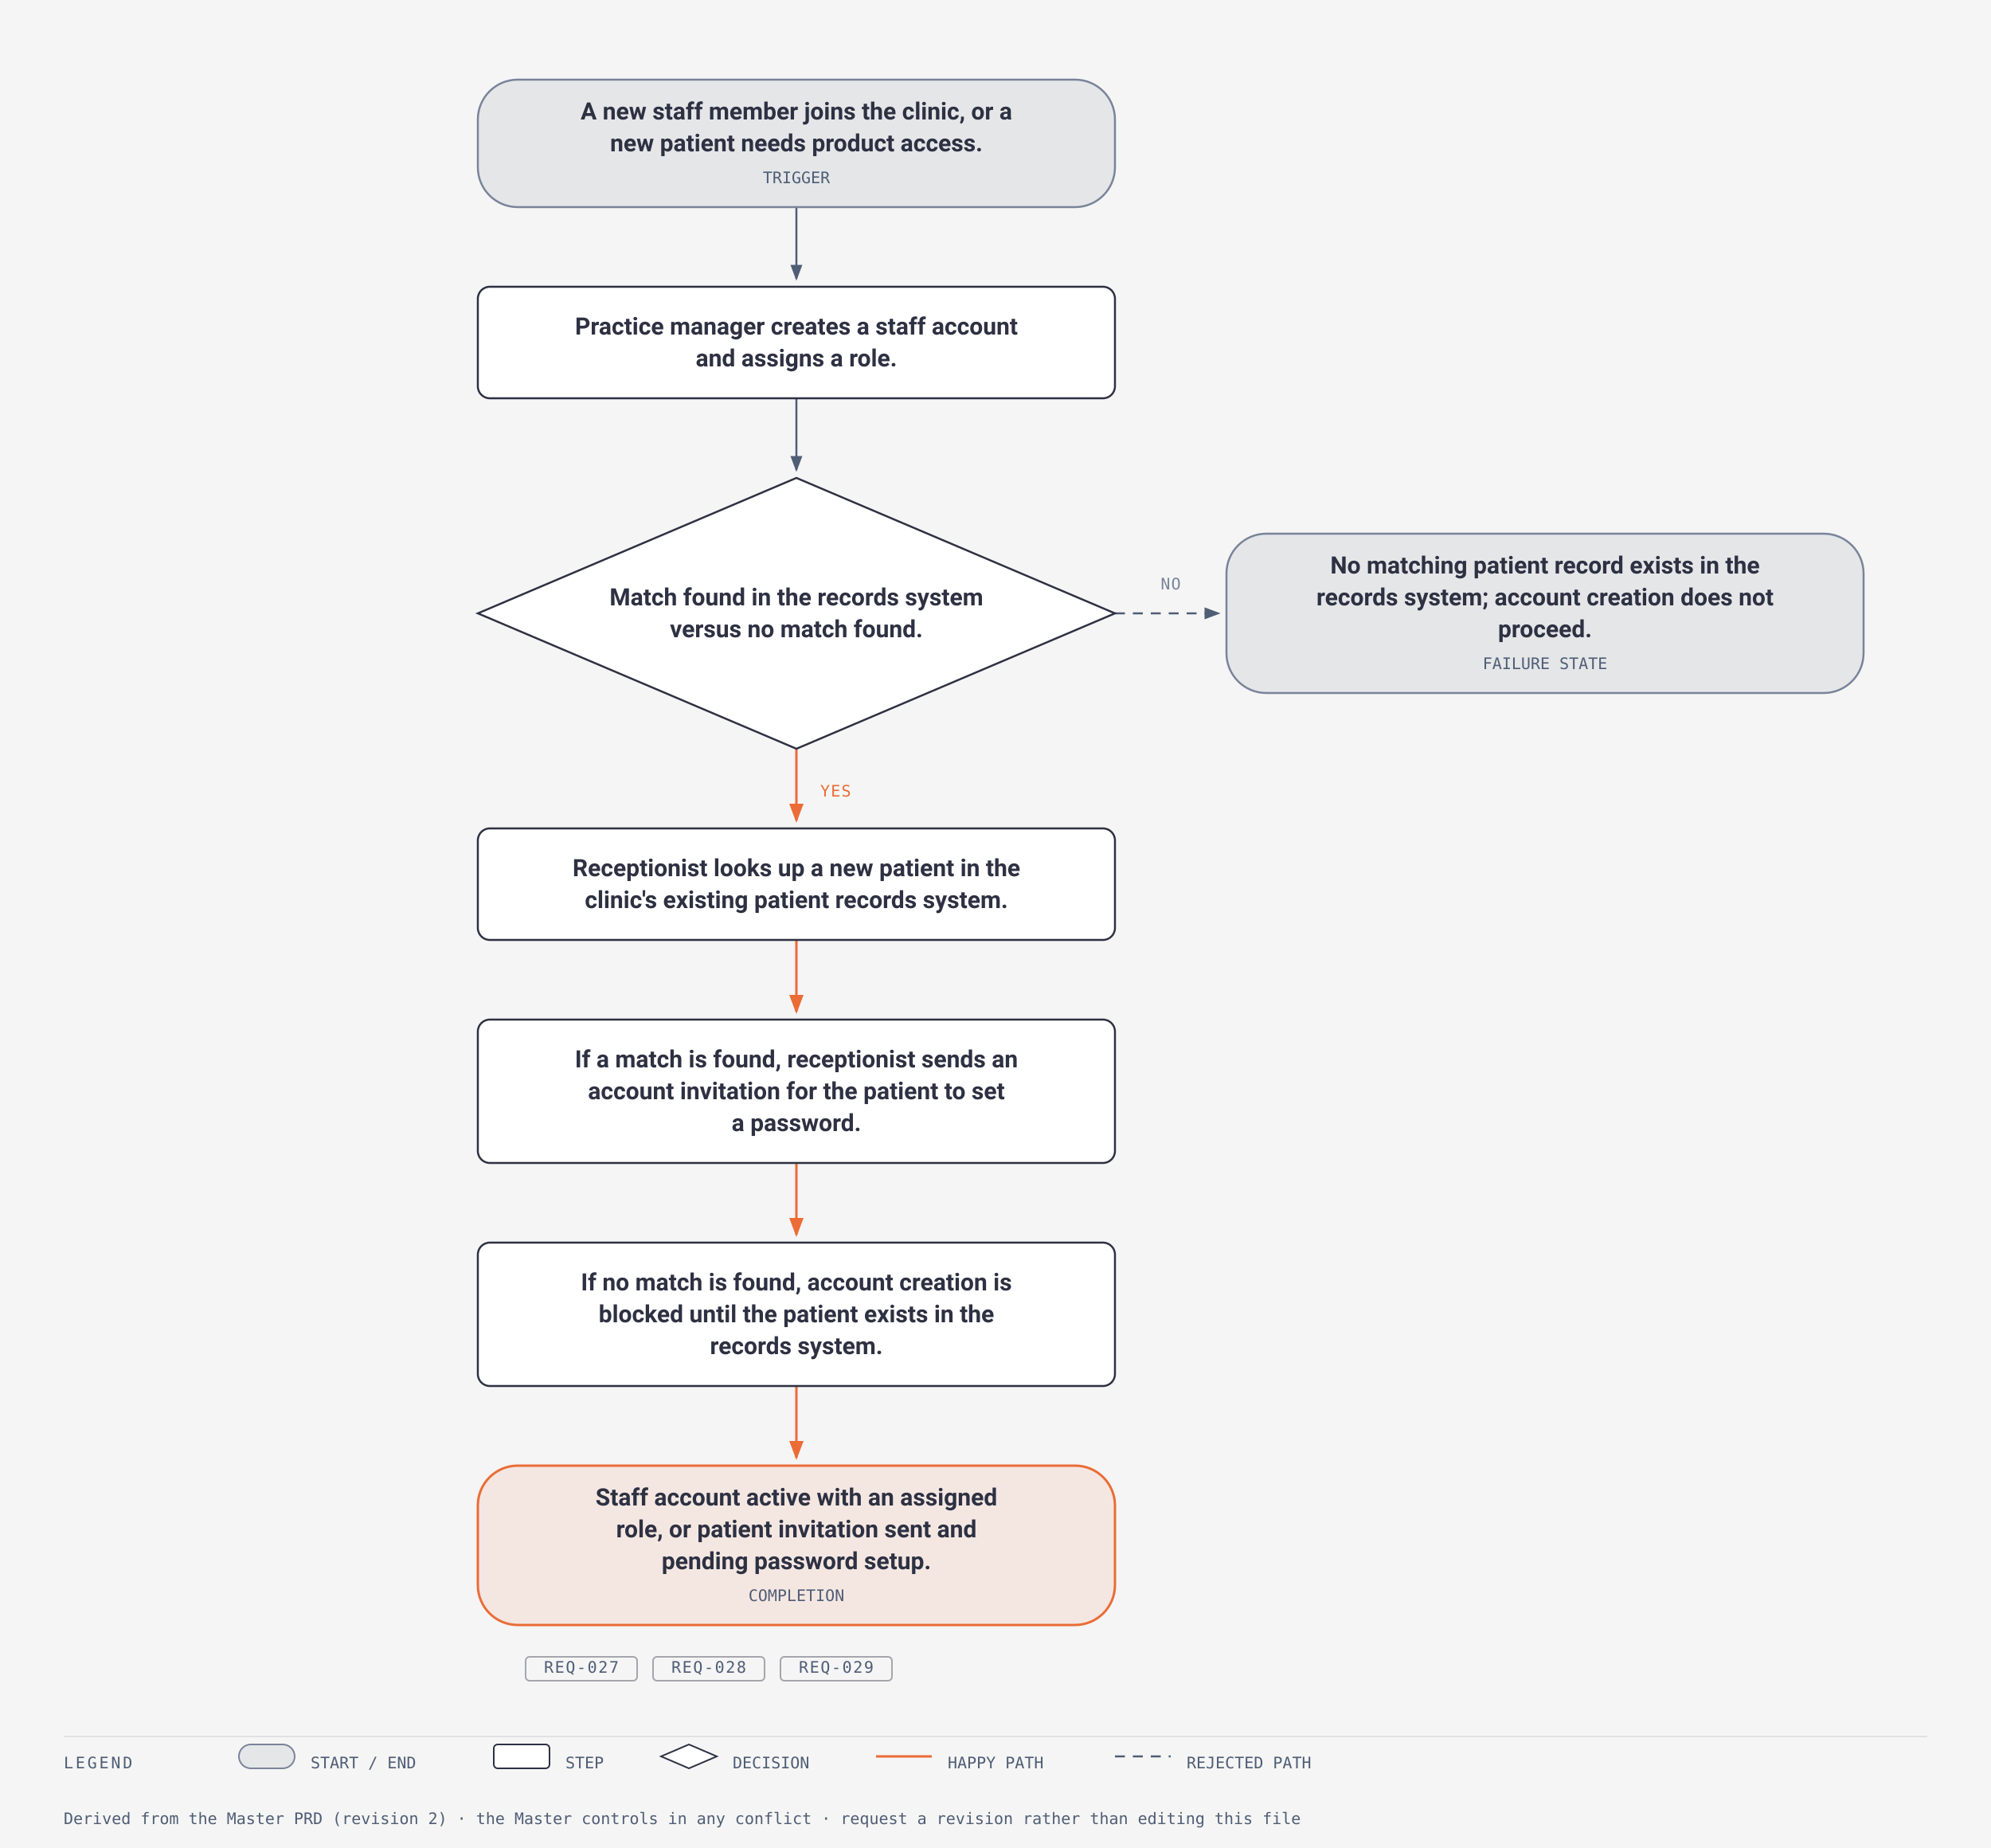
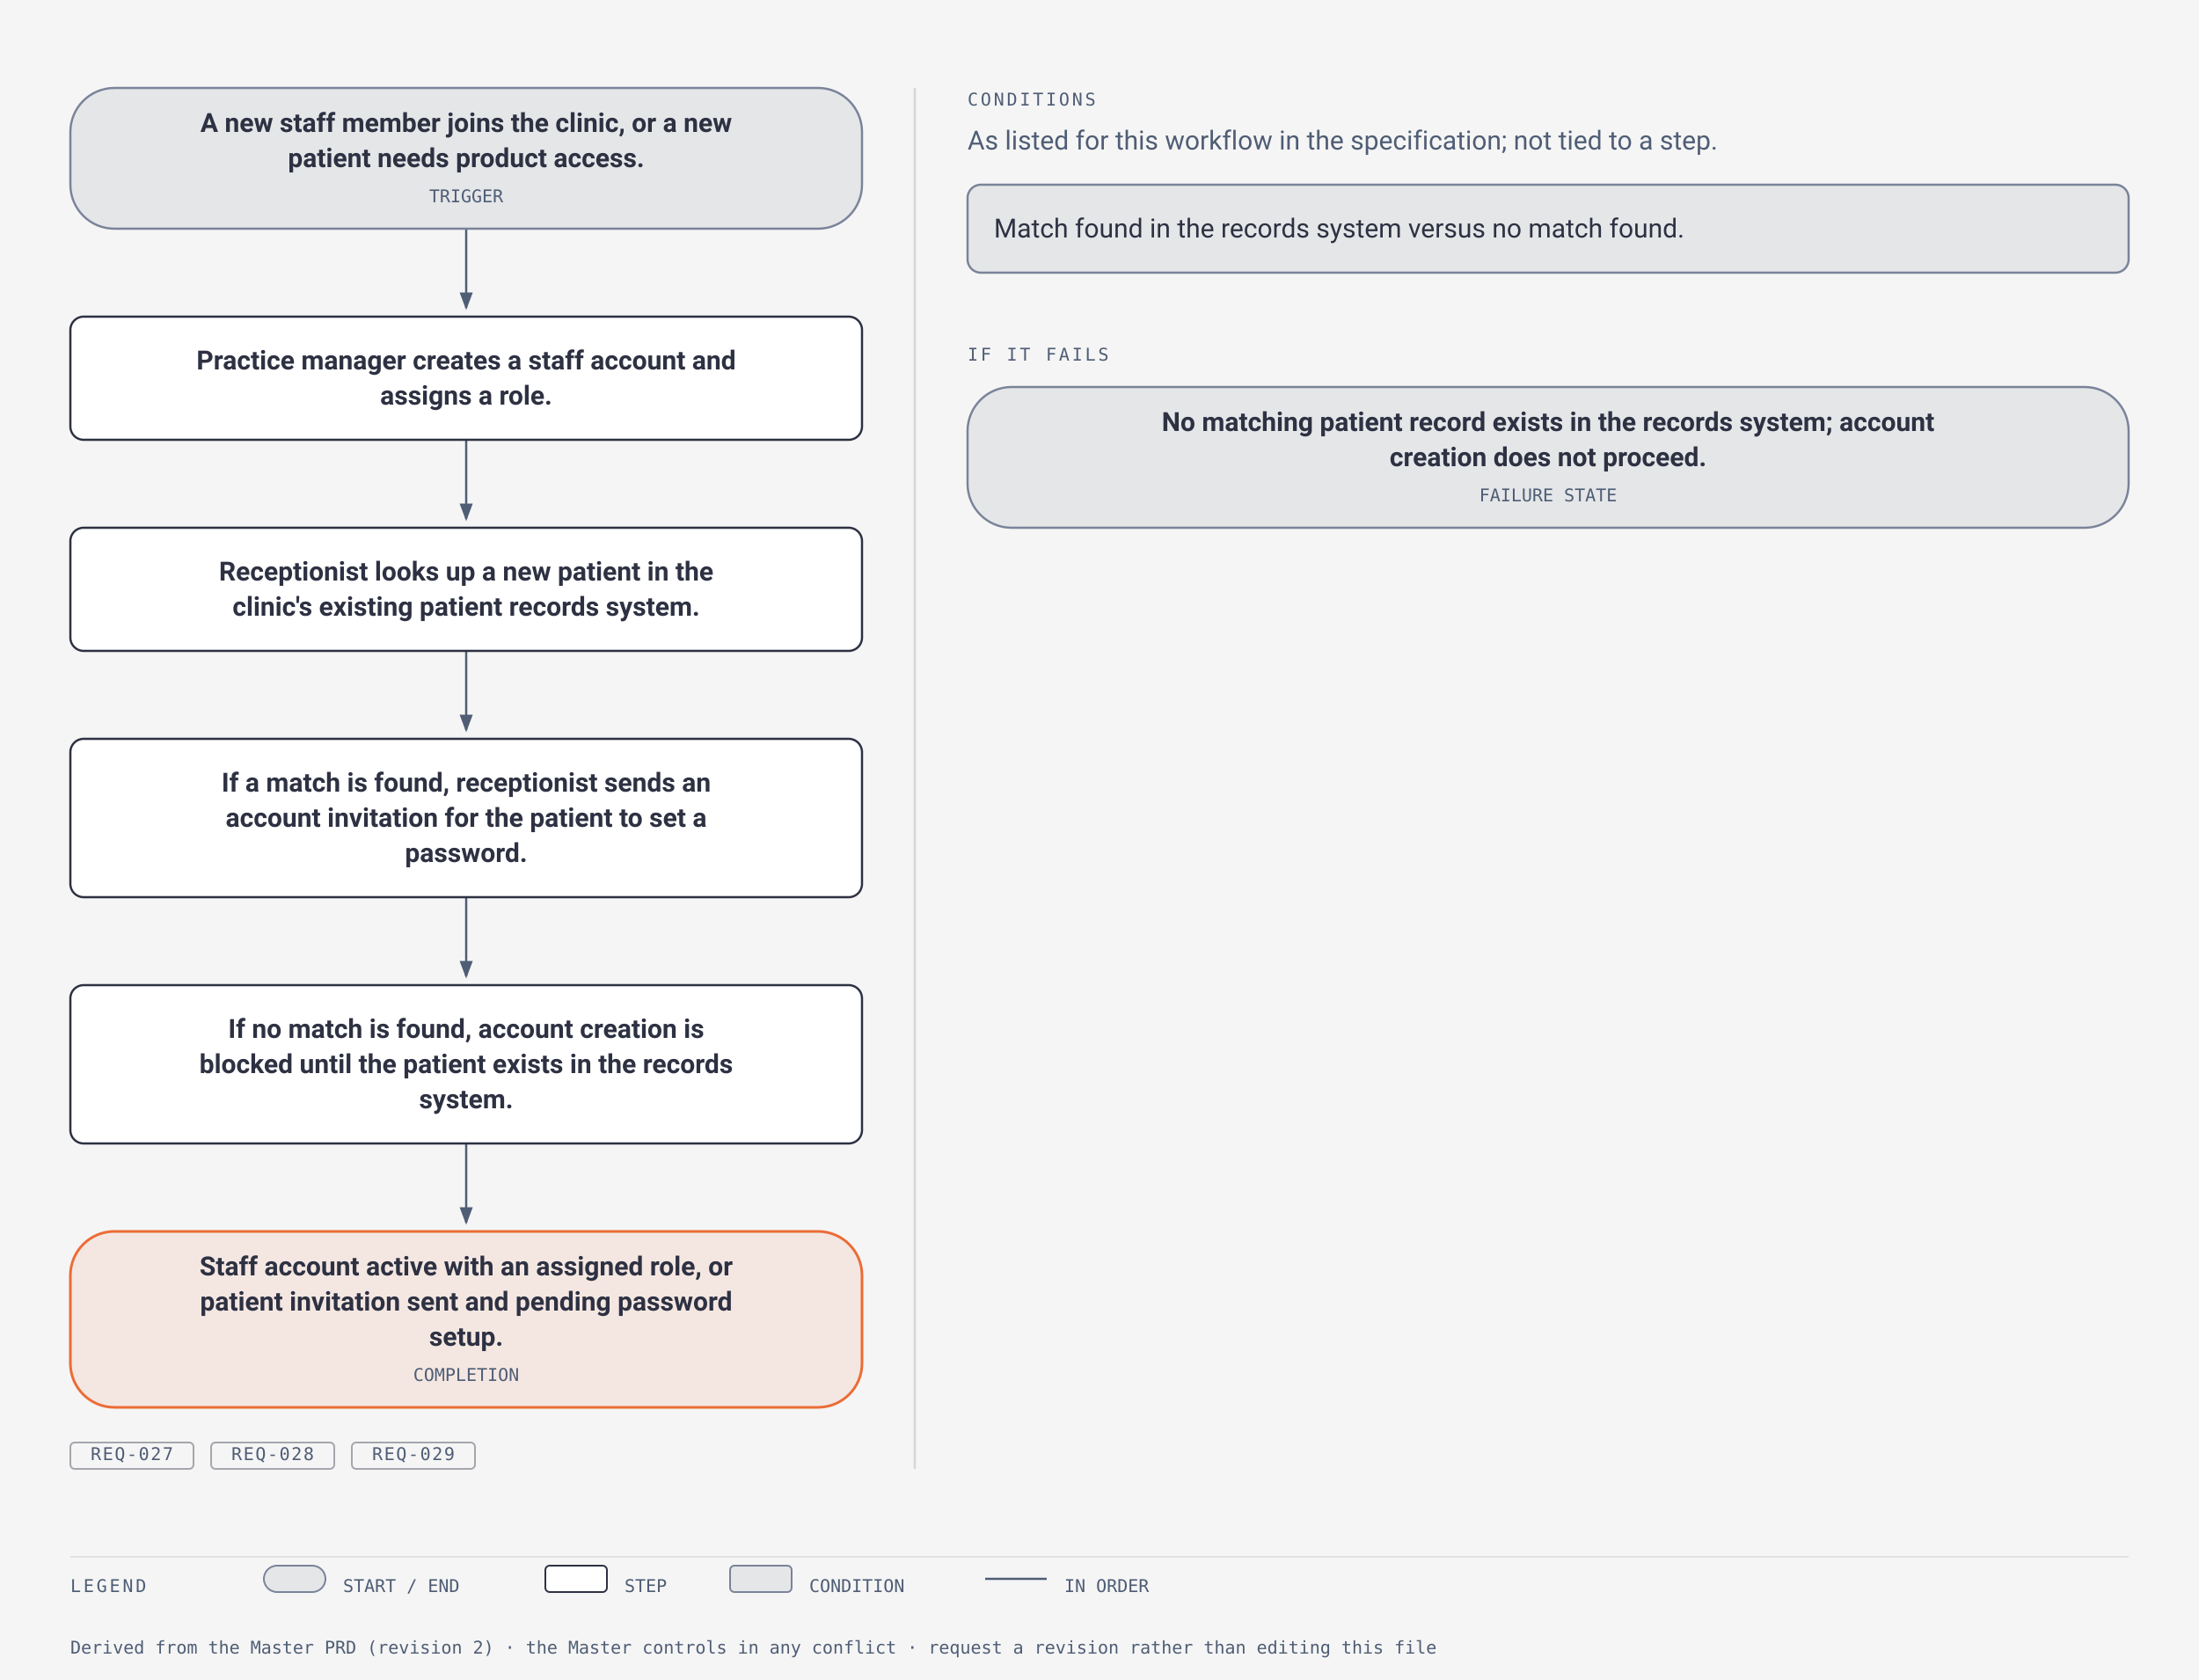
- <svg xmlns="http://www.w3.org/2000/svg" viewBox="0 0 1000 928" width="1000" height="928" role="img" aria-labelledby="flow-06-title flow-06-desc">
+ <svg xmlns="http://www.w3.org/2000/svg" viewBox="0 0 1000 764" width="1000" height="764" role="img" aria-labelledby="flow-06-title flow-06-desc">
  <defs>
    <marker id="arrow" markerWidth="8" markerHeight="6" refX="7" refY="3" orient="auto">
      <polygon points="0 0, 8 3, 0 6" fill="#4f5d75" />
    </marker>
    <marker id="arrow-accent" markerWidth="8" markerHeight="6" refX="7" refY="3" orient="auto">
      <polygon points="0 0, 8 3, 0 6" fill="#eb6c36" />
    </marker>
  </defs>
  <rect width="100%" height="100%" fill="#f5f5f5" />
-   <line x1="400" y1="104" x2="400" y2="140" fill="none" stroke="#4f5d75" stroke-width="1" marker-end="url(#arrow)" />
-   <line x1="400" y1="200" x2="400" y2="236" fill="none" stroke="#4f5d75" stroke-width="1" marker-end="url(#arrow)" />
-   <line x1="400" y1="376" x2="400" y2="412" fill="none" stroke="#eb6c36" stroke-width="1.2" marker-end="url(#arrow-accent)" />
-   <line x1="400" y1="472" x2="400" y2="508" fill="none" stroke="#eb6c36" stroke-width="1.2" marker-end="url(#arrow-accent)" />
-   <line x1="400" y1="584" x2="400" y2="620" fill="none" stroke="#eb6c36" stroke-width="1.2" marker-end="url(#arrow-accent)" />
-   <line x1="400" y1="696" x2="400" y2="732" fill="none" stroke="#eb6c36" stroke-width="1.2" marker-end="url(#arrow-accent)" />
-   <line x1="560" y1="308" x2="612" y2="308" fill="none" stroke="#4f5d75" stroke-width="1" stroke-dasharray="5,4" marker-end="url(#arrow)" />
-   <rect x="578" y="288" width="20" height="12" rx="2" fill="#f5f5f5" />
-   <text x="588" y="296" fill="#7a8399" font-size="8" font-family="ui-monospace, SFMono-Regular, Menlo, Consolas, monospace" text-anchor="middle" letter-spacing="0.06em">NO</text>
-   <rect x="240" y="40" width="320" height="64" rx="20" fill="#f5f5f5" />
-   <rect x="240" y="40" width="320" height="64" rx="20" fill="rgba(79,93,117,0.10)" stroke="#7a8399" stroke-width="1" />
-   <text x="400" y="60" fill="#2d3142" font-size="12" font-family="ui-sans-serif, system-ui, -apple-system, 'Segoe UI', Roboto, sans-serif" font-weight="600" text-anchor="middle">A new staff member joins the clinic, or a</text>
-   <text x="400" y="76" fill="#2d3142" font-size="12" font-family="ui-sans-serif, system-ui, -apple-system, 'Segoe UI', Roboto, sans-serif" font-weight="600" text-anchor="middle">new patient needs product access.</text>
-   <text x="400" y="92" fill="#4f5d75" font-size="8" font-family="ui-monospace, SFMono-Regular, Menlo, Consolas, monospace" text-anchor="middle">TRIGGER</text>
-   <rect x="240" y="144" width="320" height="56" rx="6" fill="#f5f5f5" />
-   <rect x="240" y="144" width="320" height="56" rx="6" fill="#ffffff" stroke="#2d3142" stroke-width="1" />
-   <text x="400" y="168" fill="#2d3142" font-size="12" font-family="ui-sans-serif, system-ui, -apple-system, 'Segoe UI', Roboto, sans-serif" font-weight="600" text-anchor="middle">Practice manager creates a staff account</text>
-   <text x="400" y="184" fill="#2d3142" font-size="12" font-family="ui-sans-serif, system-ui, -apple-system, 'Segoe UI', Roboto, sans-serif" font-weight="600" text-anchor="middle">and assigns a role.</text>
-   <polygon points="400,240 560,308 400,376 240,308" fill="#f5f5f5" />
-   <polygon points="400,240 560,308 400,376 240,308" fill="#ffffff" stroke="#2d3142" stroke-width="1" />
-   <text x="400" y="304" fill="#2d3142" font-size="12" font-family="ui-sans-serif, system-ui, -apple-system, 'Segoe UI', Roboto, sans-serif" font-weight="600" text-anchor="middle">Match found in the records system</text>
-   <text x="400" y="320" fill="#2d3142" font-size="12" font-family="ui-sans-serif, system-ui, -apple-system, 'Segoe UI', Roboto, sans-serif" font-weight="600" text-anchor="middle">versus no match found.</text>
-   <text x="412" y="400" fill="#eb6c36" font-size="8" font-family="ui-monospace, SFMono-Regular, Menlo, Consolas, monospace" letter-spacing="0.06em">YES</text>
-   <rect x="240" y="416" width="320" height="56" rx="6" fill="#f5f5f5" />
-   <rect x="240" y="416" width="320" height="56" rx="6" fill="#ffffff" stroke="#2d3142" stroke-width="1" />
-   <text x="400" y="440" fill="#2d3142" font-size="12" font-family="ui-sans-serif, system-ui, -apple-system, 'Segoe UI', Roboto, sans-serif" font-weight="600" text-anchor="middle">Receptionist looks up a new patient in the</text>
-   <text x="400" y="456" fill="#2d3142" font-size="12" font-family="ui-sans-serif, system-ui, -apple-system, 'Segoe UI', Roboto, sans-serif" font-weight="600" text-anchor="middle">clinic's existing patient records system.</text>
-   <rect x="240" y="512" width="320" height="72" rx="6" fill="#f5f5f5" />
-   <rect x="240" y="512" width="320" height="72" rx="6" fill="#ffffff" stroke="#2d3142" stroke-width="1" />
-   <text x="400" y="536" fill="#2d3142" font-size="12" font-family="ui-sans-serif, system-ui, -apple-system, 'Segoe UI', Roboto, sans-serif" font-weight="600" text-anchor="middle">If a match is found, receptionist sends an</text>
-   <text x="400" y="552" fill="#2d3142" font-size="12" font-family="ui-sans-serif, system-ui, -apple-system, 'Segoe UI', Roboto, sans-serif" font-weight="600" text-anchor="middle">account invitation for the patient to set</text>
-   <text x="400" y="568" fill="#2d3142" font-size="12" font-family="ui-sans-serif, system-ui, -apple-system, 'Segoe UI', Roboto, sans-serif" font-weight="600" text-anchor="middle">a password.</text>
-   <rect x="240" y="624" width="320" height="72" rx="6" fill="#f5f5f5" />
-   <rect x="240" y="624" width="320" height="72" rx="6" fill="#ffffff" stroke="#2d3142" stroke-width="1" />
-   <text x="400" y="648" fill="#2d3142" font-size="12" font-family="ui-sans-serif, system-ui, -apple-system, 'Segoe UI', Roboto, sans-serif" font-weight="600" text-anchor="middle">If no match is found, account creation is</text>
-   <text x="400" y="664" fill="#2d3142" font-size="12" font-family="ui-sans-serif, system-ui, -apple-system, 'Segoe UI', Roboto, sans-serif" font-weight="600" text-anchor="middle">blocked until the patient exists in the</text>
-   <text x="400" y="680" fill="#2d3142" font-size="12" font-family="ui-sans-serif, system-ui, -apple-system, 'Segoe UI', Roboto, sans-serif" font-weight="600" text-anchor="middle">records system.</text>
-   <rect x="240" y="736" width="320" height="80" rx="20" fill="#f5f5f5" />
-   <rect x="240" y="736" width="320" height="80" rx="20" fill="rgba(235,108,54,0.10)" stroke="#eb6c36" stroke-width="1.2" />
-   <text x="400" y="756" fill="#2d3142" font-size="12" font-family="ui-sans-serif, system-ui, -apple-system, 'Segoe UI', Roboto, sans-serif" font-weight="600" text-anchor="middle">Staff account active with an assigned</text>
-   <text x="400" y="772" fill="#2d3142" font-size="12" font-family="ui-sans-serif, system-ui, -apple-system, 'Segoe UI', Roboto, sans-serif" font-weight="600" text-anchor="middle">role, or patient invitation sent and</text>
-   <text x="400" y="788" fill="#2d3142" font-size="12" font-family="ui-sans-serif, system-ui, -apple-system, 'Segoe UI', Roboto, sans-serif" font-weight="600" text-anchor="middle">pending password setup.</text>
-   <text x="400" y="804" fill="#4f5d75" font-size="8" font-family="ui-monospace, SFMono-Regular, Menlo, Consolas, monospace" text-anchor="middle">COMPLETION</text>
-   <rect x="616" y="268" width="320" height="80" rx="20" fill="#f5f5f5" />
-   <rect x="616" y="268" width="320" height="80" rx="20" fill="rgba(79,93,117,0.10)" stroke="#7a8399" stroke-width="1" />
-   <text x="776" y="288" fill="#2d3142" font-size="12" font-family="ui-sans-serif, system-ui, -apple-system, 'Segoe UI', Roboto, sans-serif" font-weight="600" text-anchor="middle">No matching patient record exists in the</text>
-   <text x="776" y="304" fill="#2d3142" font-size="12" font-family="ui-sans-serif, system-ui, -apple-system, 'Segoe UI', Roboto, sans-serif" font-weight="600" text-anchor="middle">records system; account creation does not</text>
-   <text x="776" y="320" fill="#2d3142" font-size="12" font-family="ui-sans-serif, system-ui, -apple-system, 'Segoe UI', Roboto, sans-serif" font-weight="600" text-anchor="middle">proceed.</text>
-   <text x="776" y="336" fill="#4f5d75" font-size="8" font-family="ui-monospace, SFMono-Regular, Menlo, Consolas, monospace" text-anchor="middle">FAILURE STATE</text>
-   <rect x="264" y="832" width="56" height="12" rx="2" fill="transparent" stroke="rgba(45,49,66,0.40)" stroke-width="0.8" />
-   <text x="292" y="840" fill="#4f5d75" font-size="8" font-family="ui-monospace, SFMono-Regular, Menlo, Consolas, monospace" text-anchor="middle" letter-spacing="0.08em">REQ-027</text>
-   <rect x="328" y="832" width="56" height="12" rx="2" fill="transparent" stroke="rgba(45,49,66,0.40)" stroke-width="0.8" />
-   <text x="356" y="840" fill="#4f5d75" font-size="8" font-family="ui-monospace, SFMono-Regular, Menlo, Consolas, monospace" text-anchor="middle" letter-spacing="0.08em">REQ-028</text>
-   <rect x="392" y="832" width="56" height="12" rx="2" fill="transparent" stroke="rgba(45,49,66,0.40)" stroke-width="0.8" />
-   <text x="420" y="840" fill="#4f5d75" font-size="8" font-family="ui-monospace, SFMono-Regular, Menlo, Consolas, monospace" text-anchor="middle" letter-spacing="0.08em">REQ-029</text>
-   <line x1="32" y1="872" x2="968" y2="872" stroke="rgba(45,49,66,0.10)" stroke-width="0.8" />
-   <text x="32" y="888" fill="#4f5d75" font-size="8" font-family="ui-monospace, SFMono-Regular, Menlo, Consolas, monospace" letter-spacing="0.14em">LEGEND</text>
-   <rect x="120" y="876" width="28" height="12" rx="6" fill="rgba(79,93,117,0.10)" stroke="#7a8399" stroke-width="0.8" />
-   <text x="156" y="888" fill="#4f5d75" font-size="8" font-family="ui-monospace, SFMono-Regular, Menlo, Consolas, monospace">START / END</text>
-   <rect x="248" y="876" width="28" height="12" rx="2" fill="#ffffff" stroke="#2d3142" stroke-width="0.8" />
-   <text x="284" y="888" fill="#4f5d75" font-size="8" font-family="ui-monospace, SFMono-Regular, Menlo, Consolas, monospace">STEP</text>
-   <polygon points="346,876 360,882 346,888 332,882" fill="#ffffff" stroke="#2d3142" stroke-width="0.8" />
-   <text x="368" y="888" fill="#4f5d75" font-size="8" font-family="ui-monospace, SFMono-Regular, Menlo, Consolas, monospace">DECISION</text>
-   <line x1="440" y1="882" x2="468" y2="882" stroke="#eb6c36" stroke-width="1.2" />
-   <text x="476" y="888" fill="#4f5d75" font-size="8" font-family="ui-monospace, SFMono-Regular, Menlo, Consolas, monospace">HAPPY PATH</text>
-   <line x1="560" y1="882" x2="588" y2="882" stroke="#4f5d75" stroke-width="1" stroke-dasharray="5,4" />
-   <text x="596" y="888" fill="#4f5d75" font-size="8" font-family="ui-monospace, SFMono-Regular, Menlo, Consolas, monospace">REJECTED PATH</text>
-   <text x="32" y="916" fill="#4f5d75" font-size="8" font-family="ui-monospace, SFMono-Regular, Menlo, Consolas, monospace">Derived from the Master PRD (revision 2) · the Master controls in any conflict · request a revision rather than editing this file</text>
+   <g data-part="sequence">
+     <line x1="212" y1="104" x2="212" y2="140" fill="none" stroke="#4f5d75" stroke-width="1" marker-end="url(#arrow)" />
+     <line x1="212" y1="200" x2="212" y2="236" fill="none" stroke="#4f5d75" stroke-width="1" marker-end="url(#arrow)" />
+     <line x1="212" y1="296" x2="212" y2="332" fill="none" stroke="#4f5d75" stroke-width="1" marker-end="url(#arrow)" />
+     <line x1="212" y1="408" x2="212" y2="444" fill="none" stroke="#4f5d75" stroke-width="1" marker-end="url(#arrow)" />
+     <line x1="212" y1="520" x2="212" y2="556" fill="none" stroke="#4f5d75" stroke-width="1" marker-end="url(#arrow)" />
+     <rect x="32" y="40" width="360" height="64" rx="20" fill="#f5f5f5" />
+     <rect x="32" y="40" width="360" height="64" rx="20" fill="rgba(79,93,117,0.10)" stroke="#7a8399" stroke-width="1" />
+     <text x="212" y="60" fill="#2d3142" font-size="12" font-family="ui-sans-serif, system-ui, -apple-system, 'Segoe UI', Roboto, sans-serif" font-weight="600" text-anchor="middle">A new staff member joins the clinic, or a new</text>
+     <text x="212" y="76" fill="#2d3142" font-size="12" font-family="ui-sans-serif, system-ui, -apple-system, 'Segoe UI', Roboto, sans-serif" font-weight="600" text-anchor="middle">patient needs product access.</text>
+     <text x="212" y="92" fill="#4f5d75" font-size="8" font-family="ui-monospace, SFMono-Regular, Menlo, Consolas, monospace" text-anchor="middle">TRIGGER</text>
+     <rect x="32" y="144" width="360" height="56" rx="6" fill="#f5f5f5" />
+     <rect x="32" y="144" width="360" height="56" rx="6" fill="#ffffff" stroke="#2d3142" stroke-width="1" />
+     <text x="212" y="168" fill="#2d3142" font-size="12" font-family="ui-sans-serif, system-ui, -apple-system, 'Segoe UI', Roboto, sans-serif" font-weight="600" text-anchor="middle">Practice manager creates a staff account and</text>
+     <text x="212" y="184" fill="#2d3142" font-size="12" font-family="ui-sans-serif, system-ui, -apple-system, 'Segoe UI', Roboto, sans-serif" font-weight="600" text-anchor="middle">assigns a role.</text>
+     <rect x="32" y="240" width="360" height="56" rx="6" fill="#f5f5f5" />
+     <rect x="32" y="240" width="360" height="56" rx="6" fill="#ffffff" stroke="#2d3142" stroke-width="1" />
+     <text x="212" y="264" fill="#2d3142" font-size="12" font-family="ui-sans-serif, system-ui, -apple-system, 'Segoe UI', Roboto, sans-serif" font-weight="600" text-anchor="middle">Receptionist looks up a new patient in the</text>
+     <text x="212" y="280" fill="#2d3142" font-size="12" font-family="ui-sans-serif, system-ui, -apple-system, 'Segoe UI', Roboto, sans-serif" font-weight="600" text-anchor="middle">clinic's existing patient records system.</text>
+     <rect x="32" y="336" width="360" height="72" rx="6" fill="#f5f5f5" />
+     <rect x="32" y="336" width="360" height="72" rx="6" fill="#ffffff" stroke="#2d3142" stroke-width="1" />
+     <text x="212" y="360" fill="#2d3142" font-size="12" font-family="ui-sans-serif, system-ui, -apple-system, 'Segoe UI', Roboto, sans-serif" font-weight="600" text-anchor="middle">If a match is found, receptionist sends an</text>
+     <text x="212" y="376" fill="#2d3142" font-size="12" font-family="ui-sans-serif, system-ui, -apple-system, 'Segoe UI', Roboto, sans-serif" font-weight="600" text-anchor="middle">account invitation for the patient to set a</text>
+     <text x="212" y="392" fill="#2d3142" font-size="12" font-family="ui-sans-serif, system-ui, -apple-system, 'Segoe UI', Roboto, sans-serif" font-weight="600" text-anchor="middle">password.</text>
+     <rect x="32" y="448" width="360" height="72" rx="6" fill="#f5f5f5" />
+     <rect x="32" y="448" width="360" height="72" rx="6" fill="#ffffff" stroke="#2d3142" stroke-width="1" />
+     <text x="212" y="472" fill="#2d3142" font-size="12" font-family="ui-sans-serif, system-ui, -apple-system, 'Segoe UI', Roboto, sans-serif" font-weight="600" text-anchor="middle">If no match is found, account creation is</text>
+     <text x="212" y="488" fill="#2d3142" font-size="12" font-family="ui-sans-serif, system-ui, -apple-system, 'Segoe UI', Roboto, sans-serif" font-weight="600" text-anchor="middle">blocked until the patient exists in the records</text>
+     <text x="212" y="504" fill="#2d3142" font-size="12" font-family="ui-sans-serif, system-ui, -apple-system, 'Segoe UI', Roboto, sans-serif" font-weight="600" text-anchor="middle">system.</text>
+     <rect x="32" y="560" width="360" height="80" rx="20" fill="#f5f5f5" />
+     <rect x="32" y="560" width="360" height="80" rx="20" fill="rgba(235,108,54,0.10)" stroke="#eb6c36" stroke-width="1.2" />
+     <text x="212" y="580" fill="#2d3142" font-size="12" font-family="ui-sans-serif, system-ui, -apple-system, 'Segoe UI', Roboto, sans-serif" font-weight="600" text-anchor="middle">Staff account active with an assigned role, or</text>
+     <text x="212" y="596" fill="#2d3142" font-size="12" font-family="ui-sans-serif, system-ui, -apple-system, 'Segoe UI', Roboto, sans-serif" font-weight="600" text-anchor="middle">patient invitation sent and pending password</text>
+     <text x="212" y="612" fill="#2d3142" font-size="12" font-family="ui-sans-serif, system-ui, -apple-system, 'Segoe UI', Roboto, sans-serif" font-weight="600" text-anchor="middle">setup.</text>
+     <text x="212" y="628" fill="#4f5d75" font-size="8" font-family="ui-monospace, SFMono-Regular, Menlo, Consolas, monospace" text-anchor="middle">COMPLETION</text>
+     <rect x="32" y="656" width="56" height="12" rx="2" fill="transparent" stroke="rgba(45,49,66,0.40)" stroke-width="0.8" />
+     <text x="60" y="664" fill="#4f5d75" font-size="8" font-family="ui-monospace, SFMono-Regular, Menlo, Consolas, monospace" text-anchor="middle" letter-spacing="0.08em">REQ-027</text>
+     <rect x="96" y="656" width="56" height="12" rx="2" fill="transparent" stroke="rgba(45,49,66,0.40)" stroke-width="0.8" />
+     <text x="124" y="664" fill="#4f5d75" font-size="8" font-family="ui-monospace, SFMono-Regular, Menlo, Consolas, monospace" text-anchor="middle" letter-spacing="0.08em">REQ-028</text>
+     <rect x="160" y="656" width="56" height="12" rx="2" fill="transparent" stroke="rgba(45,49,66,0.40)" stroke-width="0.8" />
+     <text x="188" y="664" fill="#4f5d75" font-size="8" font-family="ui-monospace, SFMono-Regular, Menlo, Consolas, monospace" text-anchor="middle" letter-spacing="0.08em">REQ-029</text>
+   </g>
+   <line x1="416" y1="40" x2="416" y2="668" stroke="rgba(45,49,66,0.15)" stroke-width="1" />
+   <g data-part="conditions">
+     <text x="440" y="48" fill="#4f5d75" font-size="8" font-family="ui-monospace, SFMono-Regular, Menlo, Consolas, monospace" letter-spacing="0.14em">CONDITIONS</text>
+     <text x="440" y="68" fill="#4f5d75" font-size="12" font-family="ui-sans-serif, system-ui, -apple-system, 'Segoe UI', Roboto, sans-serif">As listed for this workflow in the specification; not tied to a step.</text>
+     <g data-condition="1">
+       <rect x="440" y="84" width="528" height="40" rx="6" fill="#f5f5f5" />
+       <rect x="440" y="84" width="528" height="40" rx="6" fill="rgba(79,93,117,0.10)" stroke="#7a8399" stroke-width="1" />
+       <text x="452" y="108" fill="#2d3142" font-size="12" font-family="ui-sans-serif, system-ui, -apple-system, 'Segoe UI', Roboto, sans-serif">Match found in the records system versus no match found.</text>
+     </g>
+   </g>
+   <g data-part="failure">
+     <text x="440" y="164" fill="#4f5d75" font-size="8" font-family="ui-monospace, SFMono-Regular, Menlo, Consolas, monospace" letter-spacing="0.14em">IF IT FAILS</text>
+     <rect x="440" y="176" width="528" height="64" rx="20" fill="#f5f5f5" />
+     <rect x="440" y="176" width="528" height="64" rx="20" fill="rgba(79,93,117,0.10)" stroke="#7a8399" stroke-width="1" />
+     <text x="704" y="196" fill="#2d3142" font-size="12" font-family="ui-sans-serif, system-ui, -apple-system, 'Segoe UI', Roboto, sans-serif" font-weight="600" text-anchor="middle">No matching patient record exists in the records system; account</text>
+     <text x="704" y="212" fill="#2d3142" font-size="12" font-family="ui-sans-serif, system-ui, -apple-system, 'Segoe UI', Roboto, sans-serif" font-weight="600" text-anchor="middle">creation does not proceed.</text>
+     <text x="704" y="228" fill="#4f5d75" font-size="8" font-family="ui-monospace, SFMono-Regular, Menlo, Consolas, monospace" text-anchor="middle">FAILURE STATE</text>
+   </g>
+   <line x1="32" y1="708" x2="968" y2="708" stroke="rgba(45,49,66,0.10)" stroke-width="0.8" />
+   <text x="32" y="724" fill="#4f5d75" font-size="8" font-family="ui-monospace, SFMono-Regular, Menlo, Consolas, monospace" letter-spacing="0.14em">LEGEND</text>
+   <rect x="120" y="712" width="28" height="12" rx="6" fill="rgba(79,93,117,0.10)" stroke="#7a8399" stroke-width="0.8" />
+   <text x="156" y="724" fill="#4f5d75" font-size="8" font-family="ui-monospace, SFMono-Regular, Menlo, Consolas, monospace">START / END</text>
+   <rect x="248" y="712" width="28" height="12" rx="2" fill="#ffffff" stroke="#2d3142" stroke-width="0.8" />
+   <text x="284" y="724" fill="#4f5d75" font-size="8" font-family="ui-monospace, SFMono-Regular, Menlo, Consolas, monospace">STEP</text>
+   <rect x="332" y="712" width="28" height="12" rx="2" fill="rgba(79,93,117,0.10)" stroke="#7a8399" stroke-width="0.8" />
+   <text x="368" y="724" fill="#4f5d75" font-size="8" font-family="ui-monospace, SFMono-Regular, Menlo, Consolas, monospace">CONDITION</text>
+   <line x1="448" y1="718" x2="476" y2="718" stroke="#4f5d75" stroke-width="1" />
+   <text x="484" y="724" fill="#4f5d75" font-size="8" font-family="ui-monospace, SFMono-Regular, Menlo, Consolas, monospace">IN ORDER</text>
+   <text x="32" y="752" fill="#4f5d75" font-size="8" font-family="ui-monospace, SFMono-Regular, Menlo, Consolas, monospace">Derived from the Master PRD (revision 2) · the Master controls in any conflict · request a revision rather than editing this file</text>
</svg>
